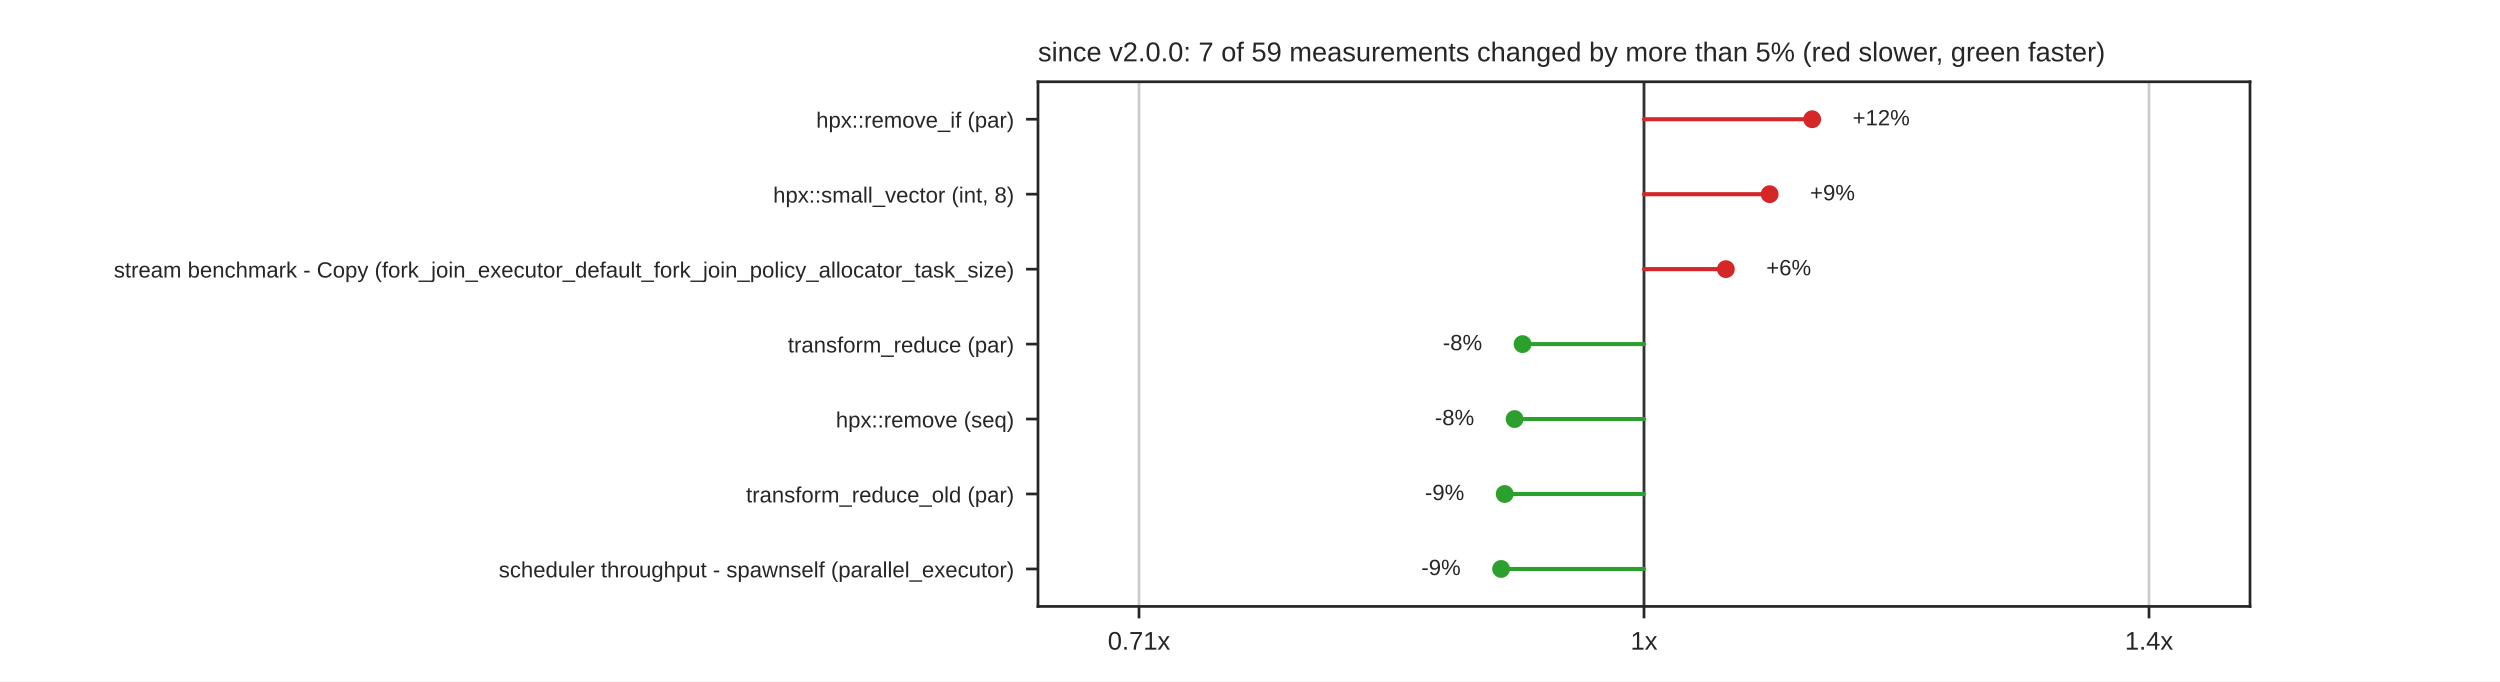
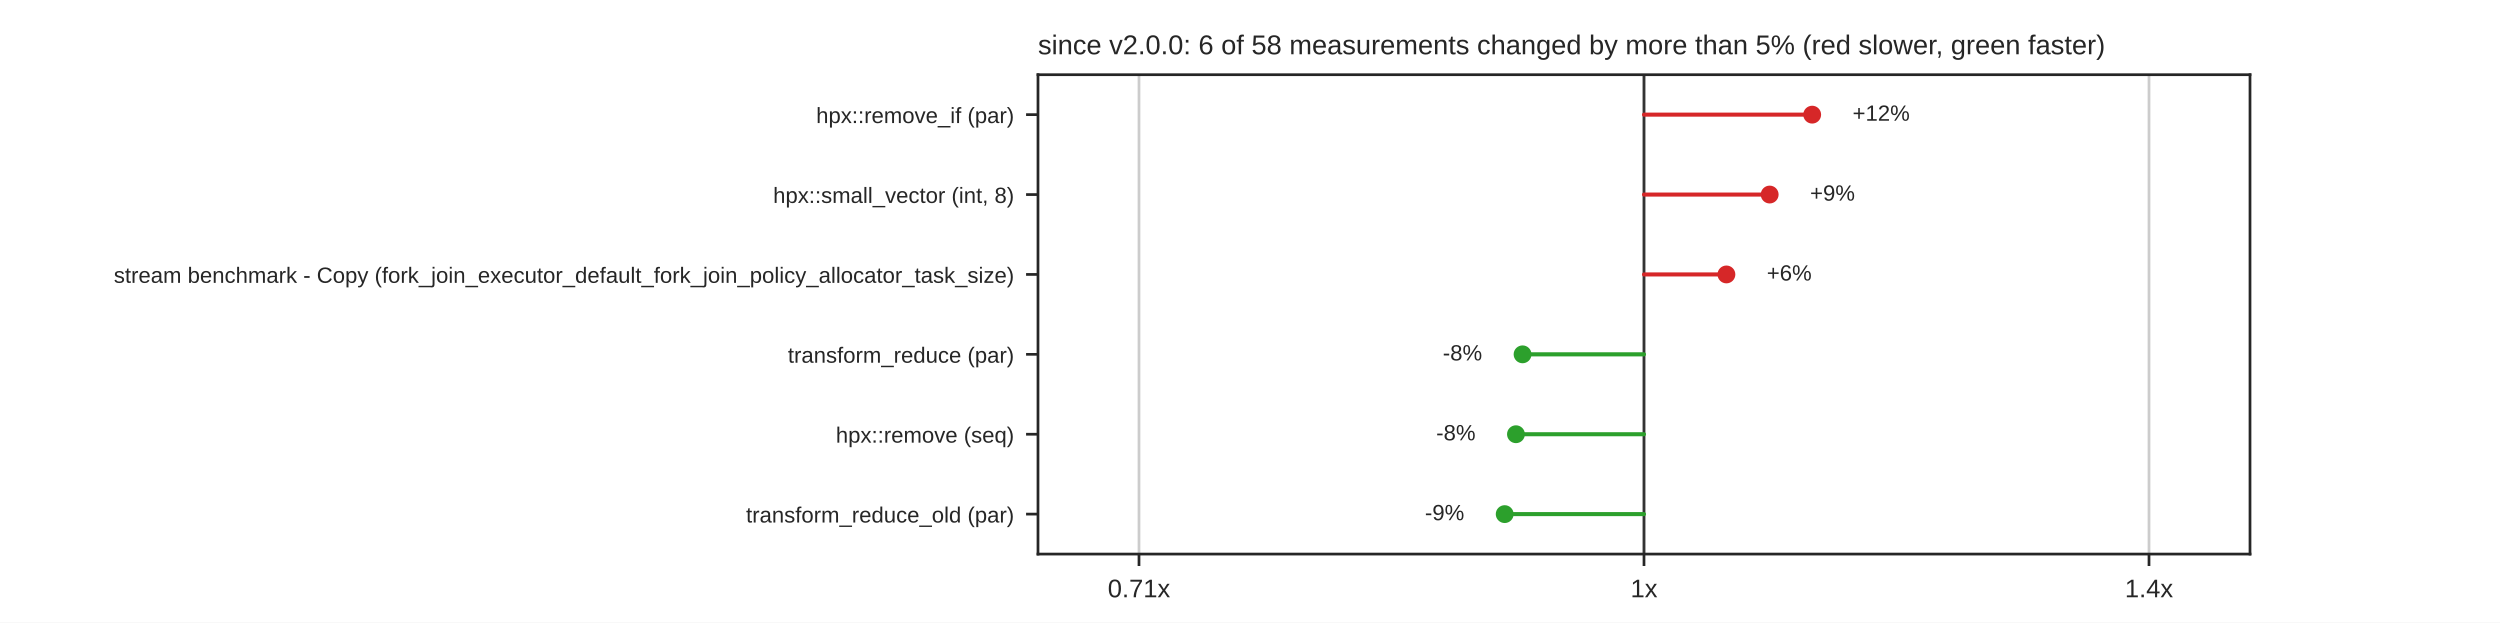
- <svg xmlns="http://www.w3.org/2000/svg" xmlns:xlink="http://www.w3.org/1999/xlink" width="734.4pt" height="200.16pt" viewBox="0 0 734.4 200.16" version="1.1">
+ <svg xmlns="http://www.w3.org/2000/svg" xmlns:xlink="http://www.w3.org/1999/xlink" width="734.4pt" height="182.88pt" viewBox="0 0 734.4 182.88" version="1.1">
  <defs>
    <style type="text/css">*{stroke-linejoin: round; stroke-linecap: butt}</style>
  </defs>
  <g id="figure_1">
    <g id="patch_1">
-       <path d="M 0 200.16  L 734.4 200.16  L 734.4 0  L 0 0  z " style="fill: #ffffff" />
+       <path d="M 0 182.88  L 734.4 182.88  L 734.4 0  L 0 0  z " style="fill: #ffffff" />
    </g>
    <g id="axes_1">
      <g id="patch_2">
-         <path d="M 304.92 178.142  L 660.96 178.142  L 660.96 24.019  L 304.92 24.019  z " style="fill: #ffffff" />
+         <path d="M 304.92 162.763  L 660.96 162.763  L 660.96 21.946  L 304.92 21.946  z " style="fill: #ffffff" />
      </g>
      <g id="matplotlib.axis_1">
        <g id="xtick_1">
          <g id="line2d_1">
-             <path d="M 334.59 178.142  L 334.59 24.019  " clip-path="url(#pf505b0a9a3)" style="fill: none; stroke: #cccccc; stroke-width: 0.8; stroke-linecap: round" />
+             <path d="M 334.59 162.763  L 334.59 21.946  " clip-path="url(#p3cf18bccd8)" style="fill: none; stroke: #cccccc; stroke-width: 0.8; stroke-linecap: round" />
          </g>
          <g id="line2d_2">
            <defs>
              <path id="mdfc5214045" d="M 0 0  L 0 3.5  " style="stroke: #262626; stroke-width: 0.8" />
            </defs>
            <g>
-               <use xlink:href="#mdfc5214045" x="334.59" y="178.142" style="fill: #262626; stroke: #262626; stroke-width: 0.8" />
+               <use xlink:href="#mdfc5214045" x="334.59" y="162.763" style="fill: #262626; stroke: #262626; stroke-width: 0.8" />
            </g>
          </g>
          <g id="text_1">
-             <text style="fill: #262626; font: 7.5px 'Arial', 'DejaVu Sans', 'Liberation Sans', 'Bitstream Vera Sans', sans-serif; text-anchor: middle" x="334.59" y="190.841" transform="rotate(-0 334.59 190.8412)">0.71x</text>
+             <text style="fill: #262626; font: 7.5px 'Arial', 'DejaVu Sans', 'Liberation Sans', 'Bitstream Vera Sans', sans-serif; text-anchor: middle" x="334.59" y="175.462" transform="rotate(-0 334.59 175.462)">0.71x</text>
          </g>
        </g>
        <g id="xtick_2">
          <g id="line2d_3">
-             <path d="M 482.94 178.142  L 482.94 24.019  " clip-path="url(#pf505b0a9a3)" style="fill: none; stroke: #cccccc; stroke-width: 0.8; stroke-linecap: round" />
+             <path d="M 482.94 162.763  L 482.94 21.946  " clip-path="url(#p3cf18bccd8)" style="fill: none; stroke: #cccccc; stroke-width: 0.8; stroke-linecap: round" />
          </g>
          <g id="line2d_4">
            <g>
-               <use xlink:href="#mdfc5214045" x="482.94" y="178.142" style="fill: #262626; stroke: #262626; stroke-width: 0.8" />
+               <use xlink:href="#mdfc5214045" x="482.94" y="162.763" style="fill: #262626; stroke: #262626; stroke-width: 0.8" />
            </g>
          </g>
          <g id="text_2">
-             <text style="fill: #262626; font: 7.5px 'Arial', 'DejaVu Sans', 'Liberation Sans', 'Bitstream Vera Sans', sans-serif; text-anchor: middle" x="482.94" y="190.841" transform="rotate(-0 482.94 190.8412)">1x</text>
+             <text style="fill: #262626; font: 7.5px 'Arial', 'DejaVu Sans', 'Liberation Sans', 'Bitstream Vera Sans', sans-serif; text-anchor: middle" x="482.94" y="175.462" transform="rotate(-0 482.94 175.462)">1x</text>
          </g>
        </g>
        <g id="xtick_3">
          <g id="line2d_5">
-             <path d="M 631.29 178.142  L 631.29 24.019  " clip-path="url(#pf505b0a9a3)" style="fill: none; stroke: #cccccc; stroke-width: 0.8; stroke-linecap: round" />
+             <path d="M 631.29 162.763  L 631.29 21.946  " clip-path="url(#p3cf18bccd8)" style="fill: none; stroke: #cccccc; stroke-width: 0.8; stroke-linecap: round" />
          </g>
          <g id="line2d_6">
            <g>
-               <use xlink:href="#mdfc5214045" x="631.29" y="178.142" style="fill: #262626; stroke: #262626; stroke-width: 0.8" />
+               <use xlink:href="#mdfc5214045" x="631.29" y="162.763" style="fill: #262626; stroke: #262626; stroke-width: 0.8" />
            </g>
          </g>
          <g id="text_3">
-             <text style="fill: #262626; font: 7.5px 'Arial', 'DejaVu Sans', 'Liberation Sans', 'Bitstream Vera Sans', sans-serif; text-anchor: middle" x="631.29" y="190.841" transform="rotate(-0 631.29 190.8412)">1.4x</text>
+             <text style="fill: #262626; font: 7.5px 'Arial', 'DejaVu Sans', 'Liberation Sans', 'Bitstream Vera Sans', sans-serif; text-anchor: middle" x="631.29" y="175.462" transform="rotate(-0 631.29 175.462)">1.4x</text>
          </g>
        </g>
      </g>
      <g id="matplotlib.axis_2">
        <g id="ytick_1">
          <g id="line2d_7">
            <defs>
              <path id="m414165cd4d" d="M 0 0  L -3.5 0  " style="stroke: #262626; stroke-width: 0.8" />
            </defs>
            <g>
-               <use xlink:href="#m414165cd4d" x="304.92" y="35.028" style="fill: #262626; stroke: #262626; stroke-width: 0.8" />
+               <use xlink:href="#m414165cd4d" x="304.92" y="33.68" style="fill: #262626; stroke: #262626; stroke-width: 0.8" />
            </g>
          </g>
          <g id="text_4">
-             <text style="fill: #262626; font: 6.5px 'Arial', 'DejaVu Sans', 'Liberation Sans', 'Bitstream Vera Sans', sans-serif; text-anchor: end" x="297.92" y="37.497" transform="rotate(-0 297.92 37.49749)">hpx::remove_if (par)</text>
+             <text style="fill: #262626; font: 6.5px 'Arial', 'DejaVu Sans', 'Liberation Sans', 'Bitstream Vera Sans', sans-serif; text-anchor: end" x="297.92" y="36.15" transform="rotate(-0 297.92 36.14989)">hpx::remove_if (par)</text>
          </g>
        </g>
        <g id="ytick_2">
          <g id="line2d_8">
            <g>
-               <use xlink:href="#m414165cd4d" x="304.92" y="57.046" style="fill: #262626; stroke: #262626; stroke-width: 0.8" />
+               <use xlink:href="#m414165cd4d" x="304.92" y="57.15" style="fill: #262626; stroke: #262626; stroke-width: 0.8" />
            </g>
          </g>
          <g id="text_5">
-             <text style="fill: #262626; font: 6.5px 'Arial', 'DejaVu Sans', 'Liberation Sans', 'Bitstream Vera Sans', sans-serif; text-anchor: end" x="297.92" y="59.515" transform="rotate(-0 297.92 59.51509)">hpx::small_vector (int, 8)</text>
+             <text style="fill: #262626; font: 6.5px 'Arial', 'DejaVu Sans', 'Liberation Sans', 'Bitstream Vera Sans', sans-serif; text-anchor: end" x="297.92" y="59.619" transform="rotate(-0 297.92 59.61949)">hpx::small_vector (int, 8)</text>
          </g>
        </g>
        <g id="ytick_3">
          <g id="line2d_9">
            <g>
-               <use xlink:href="#m414165cd4d" x="304.92" y="79.063" style="fill: #262626; stroke: #262626; stroke-width: 0.8" />
+               <use xlink:href="#m414165cd4d" x="304.92" y="80.62" style="fill: #262626; stroke: #262626; stroke-width: 0.8" />
            </g>
          </g>
          <g id="text_6">
-             <text style="fill: #262626; font: 6.5px 'Arial', 'DejaVu Sans', 'Liberation Sans', 'Bitstream Vera Sans', sans-serif; text-anchor: end" x="297.92" y="81.533" transform="rotate(-0 297.92 81.53269)">stream benchmark - Copy (fork_join_executor_default_fork_join_policy_allocator_task_size)</text>
+             <text style="fill: #262626; font: 6.5px 'Arial', 'DejaVu Sans', 'Liberation Sans', 'Bitstream Vera Sans', sans-serif; text-anchor: end" x="297.92" y="83.089" transform="rotate(-0 297.92 83.08909)">stream benchmark - Copy (fork_join_executor_default_fork_join_policy_allocator_task_size)</text>
          </g>
        </g>
        <g id="ytick_4">
          <g id="line2d_10">
            <g>
-               <use xlink:href="#m414165cd4d" x="304.92" y="101.081" style="fill: #262626; stroke: #262626; stroke-width: 0.8" />
+               <use xlink:href="#m414165cd4d" x="304.92" y="104.089" style="fill: #262626; stroke: #262626; stroke-width: 0.8" />
            </g>
          </g>
          <g id="text_7">
-             <text style="fill: #262626; font: 6.5px 'Arial', 'DejaVu Sans', 'Liberation Sans', 'Bitstream Vera Sans', sans-serif; text-anchor: end" x="297.92" y="103.55" transform="rotate(-0 297.92 103.5503)">transform_reduce (par)</text>
+             <text style="fill: #262626; font: 6.5px 'Arial', 'DejaVu Sans', 'Liberation Sans', 'Bitstream Vera Sans', sans-serif; text-anchor: end" x="297.92" y="106.559" transform="rotate(-0 297.92 106.5587)">transform_reduce (par)</text>
          </g>
        </g>
        <g id="ytick_5">
          <g id="line2d_11">
            <g>
-               <use xlink:href="#m414165cd4d" x="304.92" y="123.098" style="fill: #262626; stroke: #262626; stroke-width: 0.8" />
+               <use xlink:href="#m414165cd4d" x="304.92" y="127.559" style="fill: #262626; stroke: #262626; stroke-width: 0.8" />
            </g>
          </g>
          <g id="text_8">
-             <text style="fill: #262626; font: 6.5px 'Arial', 'DejaVu Sans', 'Liberation Sans', 'Bitstream Vera Sans', sans-serif; text-anchor: end" x="297.92" y="125.568" transform="rotate(-0 297.92 125.5679)">hpx::remove (seq)</text>
+             <text style="fill: #262626; font: 6.5px 'Arial', 'DejaVu Sans', 'Liberation Sans', 'Bitstream Vera Sans', sans-serif; text-anchor: end" x="297.92" y="130.028" transform="rotate(-0 297.92 130.0283)">hpx::remove (seq)</text>
          </g>
        </g>
        <g id="ytick_6">
          <g id="line2d_12">
            <g>
-               <use xlink:href="#m414165cd4d" x="304.92" y="145.116" style="fill: #262626; stroke: #262626; stroke-width: 0.8" />
+               <use xlink:href="#m414165cd4d" x="304.92" y="151.028" style="fill: #262626; stroke: #262626; stroke-width: 0.8" />
            </g>
          </g>
          <g id="text_9">
-             <text style="fill: #262626; font: 6.5px 'Arial', 'DejaVu Sans', 'Liberation Sans', 'Bitstream Vera Sans', sans-serif; text-anchor: end" x="297.92" y="147.585" transform="rotate(-0 297.92 147.5855)">transform_reduce_old (par)</text>
-           </g>
-         </g>
-         <g id="ytick_7">
-           <g id="line2d_13">
-             <g>
-               <use xlink:href="#m414165cd4d" x="304.92" y="167.134" style="fill: #262626; stroke: #262626; stroke-width: 0.8" />
-             </g>
-           </g>
-           <g id="text_10">
-             <text style="fill: #262626; font: 6.5px 'Arial', 'DejaVu Sans', 'Liberation Sans', 'Bitstream Vera Sans', sans-serif; text-anchor: end" x="297.92" y="169.603" transform="rotate(-0 297.92 169.6031)">scheduler throughput - spawnself (parallel_executor)</text>
-           </g>
-         </g>
+             <text style="fill: #262626; font: 6.5px 'Arial', 'DejaVu Sans', 'Liberation Sans', 'Bitstream Vera Sans', sans-serif; text-anchor: end" x="297.92" y="153.498" transform="rotate(-0 297.92 153.4979)">transform_reduce_old (par)</text>
+           </g>
+         </g>
+       </g>
+       <g id="line2d_13">
+         <path d="M 482.94 162.763  L 482.94 21.946  " clip-path="url(#p3cf18bccd8)" style="fill: none; stroke: #333333; stroke-width: 0.8; stroke-linecap: round" />
      </g>
      <g id="line2d_14">
-         <path d="M 482.94 178.142  L 482.94 24.019  " clip-path="url(#pf505b0a9a3)" style="fill: none; stroke: #333333; stroke-width: 0.8; stroke-linecap: round" />
+         <path d="M 482.94 33.68  L 532.348 33.68  " clip-path="url(#p3cf18bccd8)" style="fill: none; stroke: #d62728; stroke-width: 1.2; stroke-linecap: round" />
      </g>
      <g id="line2d_15">
-         <path d="M 482.94 35.028  L 532.348 35.028  " clip-path="url(#pf505b0a9a3)" style="fill: none; stroke: #d62728; stroke-width: 1.2; stroke-linecap: round" />
+         <path d="M 482.94 57.15  L 519.859 57.15  " clip-path="url(#p3cf18bccd8)" style="fill: none; stroke: #d62728; stroke-width: 1.2; stroke-linecap: round" />
      </g>
      <g id="line2d_16">
-         <path d="M 482.94 57.046  L 519.859 57.046  " clip-path="url(#pf505b0a9a3)" style="fill: none; stroke: #d62728; stroke-width: 1.2; stroke-linecap: round" />
+         <path d="M 482.94 80.62  L 507.152 80.62  " clip-path="url(#p3cf18bccd8)" style="fill: none; stroke: #d62728; stroke-width: 1.2; stroke-linecap: round" />
      </g>
      <g id="line2d_17">
-         <path d="M 482.94 79.063  L 506.991 79.063  " clip-path="url(#pf505b0a9a3)" style="fill: none; stroke: #d62728; stroke-width: 1.2; stroke-linecap: round" />
+         <path d="M 482.94 104.089  L 447.269 104.089  " clip-path="url(#p3cf18bccd8)" style="fill: none; stroke: #2ca02c; stroke-width: 1.2; stroke-linecap: round" />
      </g>
      <g id="line2d_18">
-         <path d="M 482.94 101.081  L 447.269 101.081  " clip-path="url(#pf505b0a9a3)" style="fill: none; stroke: #2ca02c; stroke-width: 1.2; stroke-linecap: round" />
+         <path d="M 482.94 127.559  L 445.328 127.559  " clip-path="url(#p3cf18bccd8)" style="fill: none; stroke: #2ca02c; stroke-width: 1.2; stroke-linecap: round" />
      </g>
      <g id="line2d_19">
-         <path d="M 482.94 123.098  L 444.93 123.098  " clip-path="url(#pf505b0a9a3)" style="fill: none; stroke: #2ca02c; stroke-width: 1.2; stroke-linecap: round" />
-       </g>
-       <g id="line2d_20">
-         <path d="M 482.94 145.116  L 442.019 145.116  " clip-path="url(#pf505b0a9a3)" style="fill: none; stroke: #2ca02c; stroke-width: 1.2; stroke-linecap: round" />
-       </g>
-       <g id="line2d_21">
-         <path d="M 482.94 167.134  L 440.966 167.134  " clip-path="url(#pf505b0a9a3)" style="fill: none; stroke: #2ca02c; stroke-width: 1.2; stroke-linecap: round" />
+         <path d="M 482.94 151.028  L 442.019 151.028  " clip-path="url(#p3cf18bccd8)" style="fill: none; stroke: #2ca02c; stroke-width: 1.2; stroke-linecap: round" />
      </g>
      <g id="patch_3">
-         <path d="M 304.92 178.142  L 304.92 24.019  " style="fill: none; stroke: #262626; stroke-width: 0.8; stroke-linejoin: miter; stroke-linecap: square" />
+         <path d="M 304.92 162.763  L 304.92 21.946  " style="fill: none; stroke: #262626; stroke-width: 0.8; stroke-linejoin: miter; stroke-linecap: square" />
      </g>
      <g id="patch_4">
-         <path d="M 660.96 178.142  L 660.96 24.019  " style="fill: none; stroke: #262626; stroke-width: 0.8; stroke-linejoin: miter; stroke-linecap: square" />
+         <path d="M 660.96 162.763  L 660.96 21.946  " style="fill: none; stroke: #262626; stroke-width: 0.8; stroke-linejoin: miter; stroke-linecap: square" />
      </g>
      <g id="patch_5">
-         <path d="M 304.92 178.142  L 660.96 178.142  " style="fill: none; stroke: #262626; stroke-width: 0.8; stroke-linejoin: miter; stroke-linecap: square" />
+         <path d="M 304.92 162.763  L 660.96 162.763  " style="fill: none; stroke: #262626; stroke-width: 0.8; stroke-linejoin: miter; stroke-linecap: square" />
      </g>
      <g id="patch_6">
-         <path d="M 304.92 24.019  L 660.96 24.019  " style="fill: none; stroke: #262626; stroke-width: 0.8; stroke-linejoin: miter; stroke-linecap: square" />
+         <path d="M 304.92 21.946  L 660.96 21.946  " style="fill: none; stroke: #262626; stroke-width: 0.8; stroke-linejoin: miter; stroke-linecap: square" />
      </g>
      <g id="PathCollection_1">
        <defs>
          <path id="m8968767a60" d="M 0 2.121  C 0.563 2.121 1.102 1.898 1.5 1.5  C 1.898 1.102 2.121 0.563 2.121 0  C 2.121 -0.563 1.898 -1.102 1.5 -1.5  C 1.102 -1.898 0.563 -2.121 0 -2.121  C -0.563 -2.121 -1.102 -1.898 -1.5 -1.5  C -1.898 -1.102 -2.121 -0.563 -2.121 0  C -2.121 0.563 -1.898 1.102 -1.5 1.5  C -1.102 1.898 -0.563 2.121 0 2.121  z " style="stroke: #d62728" />
        </defs>
-         <g clip-path="url(#pf505b0a9a3)">
-           <use xlink:href="#m8968767a60" x="532.348" y="35.028" style="fill: #d62728; stroke: #d62728" />
+         <g clip-path="url(#p3cf18bccd8)">
+           <use xlink:href="#m8968767a60" x="532.348" y="33.68" style="fill: #d62728; stroke: #d62728" />
+         </g>
+       </g>
+       <g id="text_10">
+         <text style="fill: #262626; font: 6.5px 'Arial', 'DejaVu Sans', 'Liberation Sans', 'Bitstream Vera Sans', sans-serif; text-anchor: start" x="544.216" y="35.474" transform="rotate(-0 544.2162 35.47399)">+12%</text>
+       </g>
+       <g id="PathCollection_2">
+         <g clip-path="url(#p3cf18bccd8)">
+           <use xlink:href="#m8968767a60" x="519.859" y="57.15" style="fill: #d62728; stroke: #d62728" />
        </g>
      </g>
      <g id="text_11">
-         <text style="fill: #262626; font: 6.5px 'Arial', 'DejaVu Sans', 'Liberation Sans', 'Bitstream Vera Sans', sans-serif; text-anchor: start" x="544.216" y="36.822" transform="rotate(-0 544.2162 36.82159)">+12%</text>
-       </g>
-       <g id="PathCollection_2">
-         <g clip-path="url(#pf505b0a9a3)">
-           <use xlink:href="#m8968767a60" x="519.859" y="57.046" style="fill: #d62728; stroke: #d62728" />
+         <text style="fill: #262626; font: 6.5px 'Arial', 'DejaVu Sans', 'Liberation Sans', 'Bitstream Vera Sans', sans-serif; text-anchor: start" x="531.727" y="58.944" transform="rotate(-0 531.7266 58.94359)">+9%</text>
+       </g>
+       <g id="PathCollection_3">
+         <g clip-path="url(#p3cf18bccd8)">
+           <use xlink:href="#m8968767a60" x="507.152" y="80.62" style="fill: #d62728; stroke: #d62728" />
        </g>
      </g>
      <g id="text_12">
-         <text style="fill: #262626; font: 6.5px 'Arial', 'DejaVu Sans', 'Liberation Sans', 'Bitstream Vera Sans', sans-serif; text-anchor: start" x="531.727" y="58.839" transform="rotate(-0 531.7266 58.83919)">+9%</text>
-       </g>
-       <g id="PathCollection_3">
-         <g clip-path="url(#pf505b0a9a3)">
-           <use xlink:href="#m8968767a60" x="506.991" y="79.063" style="fill: #d62728; stroke: #d62728" />
-         </g>
-       </g>
-       <g id="text_13">
-         <text style="fill: #262626; font: 6.5px 'Arial', 'DejaVu Sans', 'Liberation Sans', 'Bitstream Vera Sans', sans-serif; text-anchor: start" x="518.859" y="80.857" transform="rotate(-0 518.8593 80.85679)">+6%</text>
+         <text style="fill: #262626; font: 6.5px 'Arial', 'DejaVu Sans', 'Liberation Sans', 'Bitstream Vera Sans', sans-serif; text-anchor: start" x="519.02" y="82.413" transform="rotate(-0 519.0197 82.41319)">+6%</text>
      </g>
      <g id="PathCollection_4">
        <defs>
          <path id="m7978cd0e5a" d="M 0 2.121  C 0.563 2.121 1.102 1.898 1.5 1.5  C 1.898 1.102 2.121 0.563 2.121 0  C 2.121 -0.563 1.898 -1.102 1.5 -1.5  C 1.102 -1.898 0.563 -2.121 0 -2.121  C -0.563 -2.121 -1.102 -1.898 -1.5 -1.5  C -1.898 -1.102 -2.121 -0.563 -2.121 0  C -2.121 0.563 -1.898 1.102 -1.5 1.5  C -1.102 1.898 -0.563 2.121 0 2.121  z " style="stroke: #2ca02c" />
        </defs>
-         <g clip-path="url(#pf505b0a9a3)">
-           <use xlink:href="#m7978cd0e5a" x="447.269" y="101.081" style="fill: #2ca02c; stroke: #2ca02c" />
+         <g clip-path="url(#p3cf18bccd8)">
+           <use xlink:href="#m7978cd0e5a" x="447.269" y="104.089" style="fill: #2ca02c; stroke: #2ca02c" />
+         </g>
+       </g>
+       <g id="text_13">
+         <text style="fill: #262626; font: 6.5px 'Arial', 'DejaVu Sans', 'Liberation Sans', 'Bitstream Vera Sans', sans-serif; text-anchor: end" x="435.401" y="105.883" transform="rotate(-0 435.4006 105.8828)">-8%</text>
+       </g>
+       <g id="PathCollection_5">
+         <g clip-path="url(#p3cf18bccd8)">
+           <use xlink:href="#m7978cd0e5a" x="445.328" y="127.559" style="fill: #2ca02c; stroke: #2ca02c" />
        </g>
      </g>
      <g id="text_14">
-         <text style="fill: #262626; font: 6.5px 'Arial', 'DejaVu Sans', 'Liberation Sans', 'Bitstream Vera Sans', sans-serif; text-anchor: end" x="435.401" y="102.874" transform="rotate(-0 435.4006 102.8744)">-8%</text>
-       </g>
-       <g id="PathCollection_5">
-         <g clip-path="url(#pf505b0a9a3)">
-           <use xlink:href="#m7978cd0e5a" x="444.93" y="123.098" style="fill: #2ca02c; stroke: #2ca02c" />
+         <text style="fill: #262626; font: 6.5px 'Arial', 'DejaVu Sans', 'Liberation Sans', 'Bitstream Vera Sans', sans-serif; text-anchor: end" x="433.46" y="129.352" transform="rotate(-0 433.4599 129.3524)">-8%</text>
+       </g>
+       <g id="PathCollection_6">
+         <g clip-path="url(#p3cf18bccd8)">
+           <use xlink:href="#m7978cd0e5a" x="442.019" y="151.028" style="fill: #2ca02c; stroke: #2ca02c" />
        </g>
      </g>
      <g id="text_15">
-         <text style="fill: #262626; font: 6.5px 'Arial', 'DejaVu Sans', 'Liberation Sans', 'Bitstream Vera Sans', sans-serif; text-anchor: end" x="433.062" y="124.892" transform="rotate(-0 433.0622 124.892)">-8%</text>
-       </g>
-       <g id="PathCollection_6">
-         <g clip-path="url(#pf505b0a9a3)">
-           <use xlink:href="#m7978cd0e5a" x="442.019" y="145.116" style="fill: #2ca02c; stroke: #2ca02c" />
-         </g>
+         <text style="fill: #262626; font: 6.5px 'Arial', 'DejaVu Sans', 'Liberation Sans', 'Bitstream Vera Sans', sans-serif; text-anchor: end" x="430.151" y="152.822" transform="rotate(-0 430.1509 152.822)">-9%</text>
      </g>
      <g id="text_16">
-         <text style="fill: #262626; font: 6.5px 'Arial', 'DejaVu Sans', 'Liberation Sans', 'Bitstream Vera Sans', sans-serif; text-anchor: end" x="430.151" y="146.91" transform="rotate(-0 430.1509 146.9096)">-9%</text>
-       </g>
-       <g id="PathCollection_7">
-         <g clip-path="url(#pf505b0a9a3)">
-           <use xlink:href="#m7978cd0e5a" x="440.966" y="167.134" style="fill: #2ca02c; stroke: #2ca02c" />
-         </g>
-       </g>
-       <g id="text_17">
-         <text style="fill: #262626; font: 6.5px 'Arial', 'DejaVu Sans', 'Liberation Sans', 'Bitstream Vera Sans', sans-serif; text-anchor: end" x="429.098" y="168.927" transform="rotate(-0 429.0979 168.9272)">-9%</text>
-       </g>
-       <g id="text_18">
-         <text style="fill: #262626; font: 8px 'Arial', 'DejaVu Sans', 'Liberation Sans', 'Bitstream Vera Sans', sans-serif; text-anchor: start" x="304.92" y="18.019" transform="rotate(-0 304.92 18.0192)">since v2.0.0: 7 of 59 measurements changed by more than 5% (red slower, green faster)</text>
+         <text style="fill: #262626; font: 8px 'Arial', 'DejaVu Sans', 'Liberation Sans', 'Bitstream Vera Sans', sans-serif; text-anchor: start" x="304.92" y="15.946" transform="rotate(-0 304.92 15.9456)">since v2.0.0: 6 of 58 measurements changed by more than 5% (red slower, green faster)</text>
      </g>
    </g>
  </g>
  <defs>
-     <clipPath id="pf505b0a9a3">
-       <rect x="304.92" y="24.019" width="356.04" height="154.123" />
+     <clipPath id="p3cf18bccd8">
+       <rect x="304.92" y="21.946" width="356.04" height="140.818" />
    </clipPath>
  </defs>
</svg>
